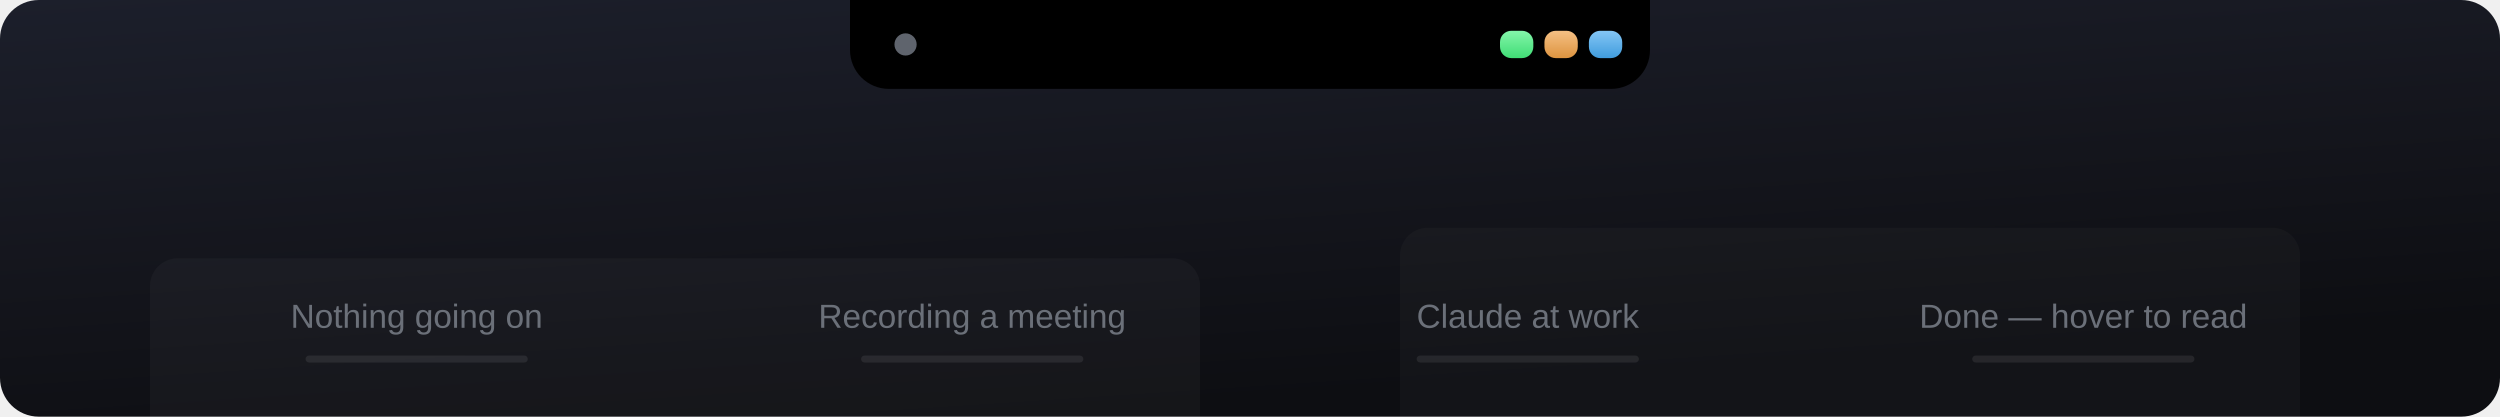
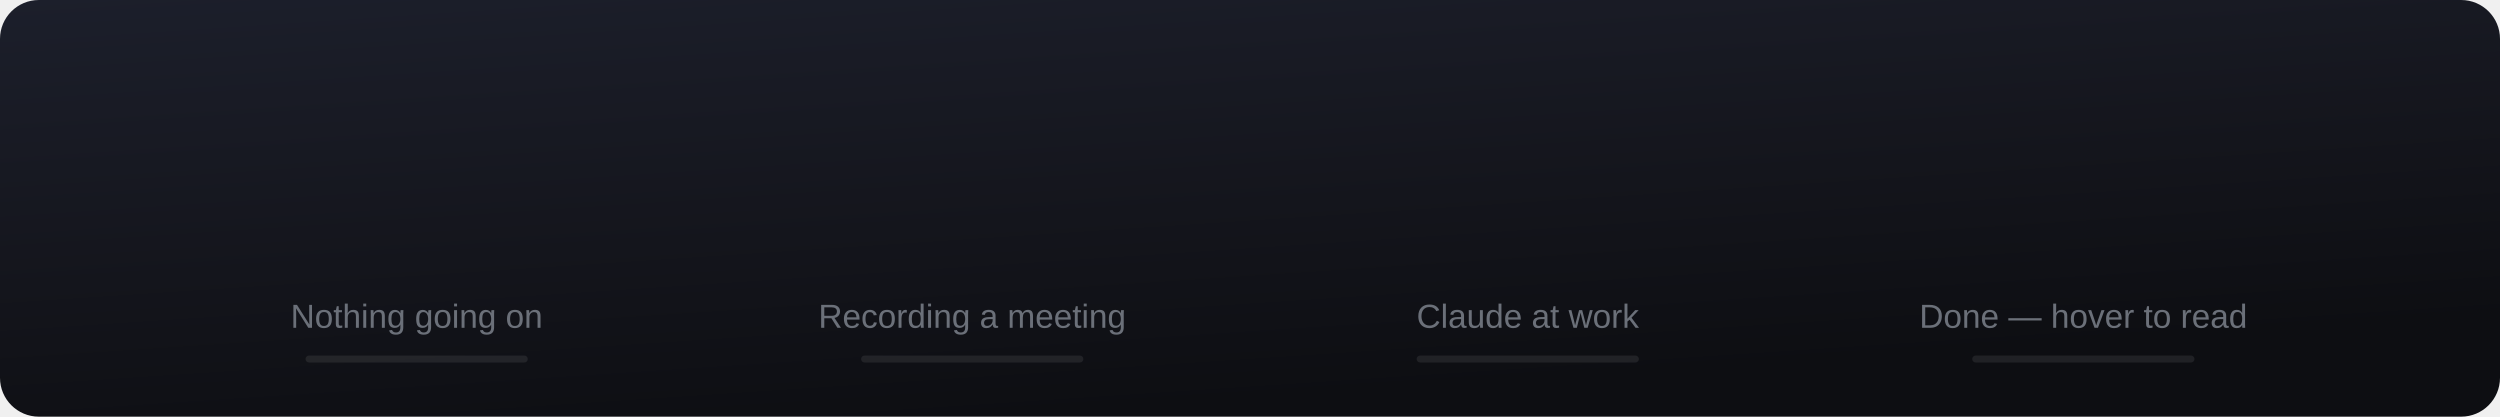
<svg xmlns="http://www.w3.org/2000/svg" width="900" height="150" viewBox="0 0 900 150">
  <style>
text { font-family: "Segoe UI Variable Text", "Segoe UI", -apple-system, BlinkMacSystemFont, "Helvetica Neue", Arial, sans-serif; }
.mono { font-family: "Cascadia Mono", Consolas, ui-monospace, monospace; }
.spin { animation: spin 0.9s linear infinite; transform-box: fill-box; transform-origin: center; }
.breathe { animation: breathe 4s ease-in-out infinite; }
.blink { animation: breathe 1.4s ease-in-out infinite; }
@keyframes spin { to { transform: rotate(360deg); } }
@keyframes breathe { 50% { opacity: 0.4; } }
@media (prefers-reduced-motion: reduce) { * { animation: none !important; } }
</style>
  <defs>
    <linearGradient id="mini0" x1="0" y1="0" x2="0" y2="1">
      <stop offset="0" stop-color="hsla(205, 85%, 74%, 1)" />
      <stop offset="1" stop-color="hsla(205, 70%, 56%, 1)" />
    </linearGradient>
    <linearGradient id="mini1" x1="0" y1="0" x2="0" y2="1">
      <stop offset="0" stop-color="hsla(32, 85%, 74%, 1)" />
      <stop offset="1" stop-color="hsla(32, 70%, 56%, 1)" />
    </linearGradient>
    <linearGradient id="mini2" x1="0" y1="0" x2="0" y2="1">
      <stop offset="0" stop-color="hsla(140, 85%, 74%, 1)" />
      <stop offset="1" stop-color="hsla(140, 70%, 56%, 1)" />
    </linearGradient>
    <radialGradient id="edge3" cx="0.5" cy="1.7" r="0.6" gradientTransform="translate(0.5 0) scale(1 2.2) translate(-0.5 0)">
      <stop offset="0" stop-color="#f4505e" stop-opacity="0.45" />
      <stop offset="1" stop-color="#f4505e" stop-opacity="0" />
    </radialGradient>
    <radialGradient id="edge4" cx="0.5" cy="1.7" r="0.6" gradientTransform="translate(0.5 0) scale(1 2.2) translate(-0.5 0)">
      <stop offset="0" stop-color="#38bdf8" stop-opacity="0.45" />
      <stop offset="1" stop-color="#38bdf8" stop-opacity="0" />
    </radialGradient>
    <linearGradient id="shim5" gradientUnits="userSpaceOnUse" x1="66.0" y1="0" x2="366.0" y2="0">
      <stop offset="0" stop-color="#7c818a" />
      <stop offset="0.4" stop-color="#f2f3f5" />
      <stop offset="0.7" stop-color="#7c818a" />
      <animateTransform attributeName="gradientTransform" type="translate" from="0 0" to="462 0" dur="2.2s" repeatCount="indefinite" />
    </linearGradient>
    <radialGradient id="edge6" cx="0.5" cy="1.7" r="0.6" gradientTransform="translate(0.5 0) scale(1 2.2) translate(-0.5 0)">
      <stop offset="0" stop-color="#22c55e" stop-opacity="0.45" />
      <stop offset="1" stop-color="#22c55e" stop-opacity="0" />
    </radialGradient>
    <linearGradient id="desk7" x1="0" y1="0" x2="0.4" y2="1">
      <stop offset="0" stop-color="#1c1f2b" />
      <stop offset="0.6" stop-color="#14151c" />
      <stop offset="1" stop-color="#0d0e12" />
    </linearGradient>
  </defs>
  <rect width="900" height="150" rx="14" fill="url(#desk7)" />
-   <rect x="54" y="93" width="378" height="75" rx="10" fill="#ffffff" opacity="0.035" />
-   <rect x="504" y="82" width="324" height="90" rx="10" fill="#ffffff" opacity="0.025" />
-   <g opacity="1">
-     <animate attributeName="opacity" dur="12s" repeatCount="indefinite" keyTimes="0;0.25;0.279;0.971;1" values="1;1;0;0;1" />
+   <g opacity="0">
+     <animate attributeName="opacity" dur="12s" repeatCount="indefinite" keyTimes="0;0.021;0.229;0.25;1" values="0;1;1;0;0" />
    <path d="M306.0 0 H594.0 V18 A14 14 0 0 1 580.0 32 H320.0 A14 14 0 0 1 306.0 18 Z" fill="#000" />
    <circle cx="326.0" cy="16" r="4" fill="#5f646d" class="breathe" />
    <rect x="572.0" y="11.08" width="12" height="9.84" rx="4.08" fill="url(#mini0)" />
    <rect x="556.0" y="11.08" width="12" height="9.84" rx="4.08" fill="url(#mini1)" />
    <rect x="540.0" y="11.08" width="12" height="9.84" rx="4.08" fill="url(#mini2)" />
  </g>
  <g opacity="0">
-     <animate attributeName="opacity" dur="12s" repeatCount="indefinite" keyTimes="0;0.25;0.279;0.5;0.529;1" values="0;0;1;1;0;0" />
+     <animate attributeName="opacity" dur="12s" repeatCount="indefinite" keyTimes="0;0.25;0.271;0.479;0.5;1" values="0;0;1;1;0;0" />
    <path d="M230.0 0 H670.0 V18 A14 14 0 0 1 656.0 32 H244.0 A14 14 0 0 1 230.0 18 Z" fill="#000" />
    <rect x="230.0" y="0" width="440" height="32" fill="url(#edge3)" />
    <path d="M234.2 31.25 H665.8" stroke="#f4505e" stroke-opacity="1" stroke-width="1.5" />
    <circle cx="250.0" cy="16" r="6" fill="#f4505e" opacity="0.25" />
    <circle cx="250.0" cy="16" r="4" fill="#f4505e" class="" />
    <text x="264.0" y="20.5" font-size="12.5" fill="#ff8d97" font-weight="600" text-anchor="start">12:04</text>
    <text x="306.0" y="20.5" font-size="12.5" fill="#9398a1" font-weight="600" text-anchor="start">Others:</text>
    <text x="354.0" y="20.5" font-size="12.5" fill="#e8e9ec" font-weight="400" text-anchor="start">so we ship it on Friday, right?</text>
-     <g transform="translate(0 0)">
-       <rect x="630.0" y="9" width="2.5" height="14" rx="1.2" fill="#f4505e">
-         <animateTransform attributeName="transform" type="scale" values="1 0.3;1 1;1 0.3" dur="0.50s" repeatCount="indefinite" additive="sum" />
-       </rect>
-       <rect x="634.5" y="9" width="2.5" height="14" rx="1.2" fill="#f4505e">
-         <animateTransform attributeName="transform" type="scale" values="1 0.6;1 1;1 0.6" dur="0.63s" repeatCount="indefinite" additive="sum" />
-       </rect>
-       <rect x="639.0" y="9" width="2.5" height="14" rx="1.2" fill="#f4505e">
-         <animateTransform attributeName="transform" type="scale" values="1 0.4;1 1;1 0.4" dur="0.76s" repeatCount="indefinite" additive="sum" />
-       </rect>
-       <rect x="643.5" y="9" width="2.5" height="14" rx="1.2" fill="#f4505e">
-         <animateTransform attributeName="transform" type="scale" values="1 0.8;1 1;1 0.8" dur="0.89s" repeatCount="indefinite" additive="sum" />
-       </rect>
-       <rect x="648.0" y="9" width="2.5" height="14" rx="1.2" fill="#f4505e">
-         <animateTransform attributeName="transform" type="scale" values="1 0.35;1 1;1 0.35" dur="1.02s" repeatCount="indefinite" additive="sum" />
-       </rect>
-     </g>
+     <rect x="630.0" y="13.9" width="2.5" height="4.2" rx="1.2" fill="#f4505e">
+       <animate attributeName="height" values="4.2;14;4.2" dur="0.50s" repeatCount="indefinite" />
+       <animate attributeName="y" values="13.9;9;13.9" dur="0.50s" repeatCount="indefinite" />
+     </rect>
+     <rect x="634.5" y="11.8" width="2.5" height="8.4" rx="1.2" fill="#f4505e">
+       <animate attributeName="height" values="8.4;14;8.4" dur="0.63s" repeatCount="indefinite" />
+       <animate attributeName="y" values="11.8;9;11.8" dur="0.63s" repeatCount="indefinite" />
+     </rect>
+     <rect x="639.0" y="13.2" width="2.5" height="5.6" rx="1.2" fill="#f4505e">
+       <animate attributeName="height" values="5.6;14;5.6" dur="0.76s" repeatCount="indefinite" />
+       <animate attributeName="y" values="13.2;9;13.2" dur="0.76s" repeatCount="indefinite" />
+     </rect>
+     <rect x="643.5" y="10.4" width="2.5" height="11.2" rx="1.2" fill="#f4505e">
+       <animate attributeName="height" values="11.2;14;11.2" dur="0.89s" repeatCount="indefinite" />
+       <animate attributeName="y" values="10.4;9;10.4" dur="0.89s" repeatCount="indefinite" />
+     </rect>
+     <rect x="648.0" y="13.6" width="2.5" height="4.9" rx="1.2" fill="#f4505e">
+       <animate attributeName="height" values="4.9;14;4.9" dur="1.02s" repeatCount="indefinite" />
+       <animate attributeName="y" values="13.6;9;13.6" dur="1.02s" repeatCount="indefinite" />
+     </rect>
  </g>
  <g opacity="0">
-     <animate attributeName="opacity" dur="12s" repeatCount="indefinite" keyTimes="0;0.5;0.529;0.75;0.779;1" values="0;0;1;1;0;0" />
+     <animate attributeName="opacity" dur="12s" repeatCount="indefinite" keyTimes="0;0.5;0.521;0.729;0.75;1" values="0;0;1;1;0;0" />
    <path d="M230.0 0 H670.0 V18 A14 14 0 0 1 656.0 32 H244.0 A14 14 0 0 1 230.0 18 Z" fill="#000" />
    <rect x="230.0" y="0" width="440" height="32" fill="url(#edge4)" />
    <path d="M234.2 31.25 H665.8" stroke="#38bdf8" stroke-opacity="0.8" stroke-width="1.5" />
    <circle cx="250.0" cy="16" r="6" fill="#38bdf8" opacity="0.25" />
    <circle cx="250.0" cy="16" r="4" fill="#38bdf8" class="" />
    <circle cx="250.0" cy="16" r="8.5" fill="none" stroke="#38bdf8" stroke-opacity="0.25" stroke-width="1.5" />
    <path class="spin" d="M241.5 16 A8.5 8.5 0 0 1 250.0 7.5" fill="none" stroke="#38bdf8" stroke-width="1.5" stroke-linecap="round" />
    <text x="266.0" y="20.5" font-size="12.5" fill="url(#shim5)" font-weight="400" text-anchor="start">notch-code: Editing App.tsx</text>
    <text x="654.0" y="20.5" font-size="11.5" fill="#9398a1" font-weight="400" text-anchor="end">00:42</text>
  </g>
  <g opacity="0">
-     <animate attributeName="opacity" dur="12s" repeatCount="indefinite" keyTimes="0;0.75;0.779;0.971;1" values="0;0;1;1;0" />
+     <animate attributeName="opacity" dur="12s" repeatCount="indefinite" keyTimes="0;0.75;0.771;0.979;1;1" values="0;0;1;1;0;0" />
    <path d="M230.0 0 H670.0 V18 A14 14 0 0 1 656.0 32 H244.0 A14 14 0 0 1 230.0 18 Z" fill="#000" />
    <rect x="230.0" y="0" width="440" height="32" fill="url(#edge6)" />
    <path d="M234.2 31.25 H665.8" stroke="#22c55e" stroke-opacity="1" stroke-width="1.5" />
    <circle cx="250.0" cy="16" r="6" fill="#22c55e" opacity="0.25" />
    <circle cx="250.0" cy="16" r="4" fill="#22c55e" class="" />
    <text x="266.0" y="20.5" font-size="12.5" fill="#f5f6f8" font-weight="600" text-anchor="start">notch-code · done in 1 min 12 s</text>
    <text x="654.0" y="20.5" font-size="11" fill="#5f646d" font-weight="400" text-anchor="end">hover to see</text>
  </g>
  <rect x="110" y="128" width="80" height="2.5" rx="1.25" fill="#fff" fill-opacity="0.08" />
  <rect x="110" y="128" width="80" height="2.5" rx="1.25" fill="#f5f6f8" opacity="0">
    <animate attributeName="opacity" dur="12s" repeatCount="indefinite" keyTimes="0;0.25" values="1;0" calcMode="discrete" />
  </rect>
  <text x="150" y="118" font-size="12" fill="#6b7079" font-weight="500" text-anchor="middle">Nothing going on<animate attributeName="fill" dur="12s" repeatCount="indefinite" keyTimes="0;0.25" values="#f5f6f8;#6b7079" calcMode="discrete" />
  </text>
  <rect x="310" y="128" width="80" height="2.5" rx="1.25" fill="#fff" fill-opacity="0.08" />
  <rect x="310" y="128" width="80" height="2.5" rx="1.25" fill="#f5f6f8" opacity="0">
    <animate attributeName="opacity" dur="12s" repeatCount="indefinite" keyTimes="0;0.25;0.5" values="0;1;0" calcMode="discrete" />
  </rect>
  <text x="350" y="118" font-size="12" fill="#6b7079" font-weight="500" text-anchor="middle">Recording a meeting<animate attributeName="fill" dur="12s" repeatCount="indefinite" keyTimes="0;0.25;0.5" values="#6b7079;#f5f6f8;#6b7079" calcMode="discrete" />
  </text>
  <rect x="510" y="128" width="80" height="2.5" rx="1.25" fill="#fff" fill-opacity="0.08" />
  <rect x="510" y="128" width="80" height="2.5" rx="1.25" fill="#f5f6f8" opacity="0">
    <animate attributeName="opacity" dur="12s" repeatCount="indefinite" keyTimes="0;0.5;0.75" values="0;1;0" calcMode="discrete" />
  </rect>
  <text x="550" y="118" font-size="12" fill="#6b7079" font-weight="500" text-anchor="middle">Claude at work<animate attributeName="fill" dur="12s" repeatCount="indefinite" keyTimes="0;0.5;0.75" values="#6b7079;#f5f6f8;#6b7079" calcMode="discrete" />
  </text>
  <rect x="710" y="128" width="80" height="2.5" rx="1.25" fill="#fff" fill-opacity="0.08" />
  <rect x="710" y="128" width="80" height="2.5" rx="1.25" fill="#f5f6f8" opacity="0">
    <animate attributeName="opacity" dur="12s" repeatCount="indefinite" keyTimes="0;0.75;1" values="0;1;0" calcMode="discrete" />
  </rect>
  <text x="750" y="118" font-size="12" fill="#6b7079" font-weight="500" text-anchor="middle">Done — hover to read<animate attributeName="fill" dur="12s" repeatCount="indefinite" keyTimes="0;0.75;1" values="#6b7079;#f5f6f8;#6b7079" calcMode="discrete" />
  </text>
</svg>
